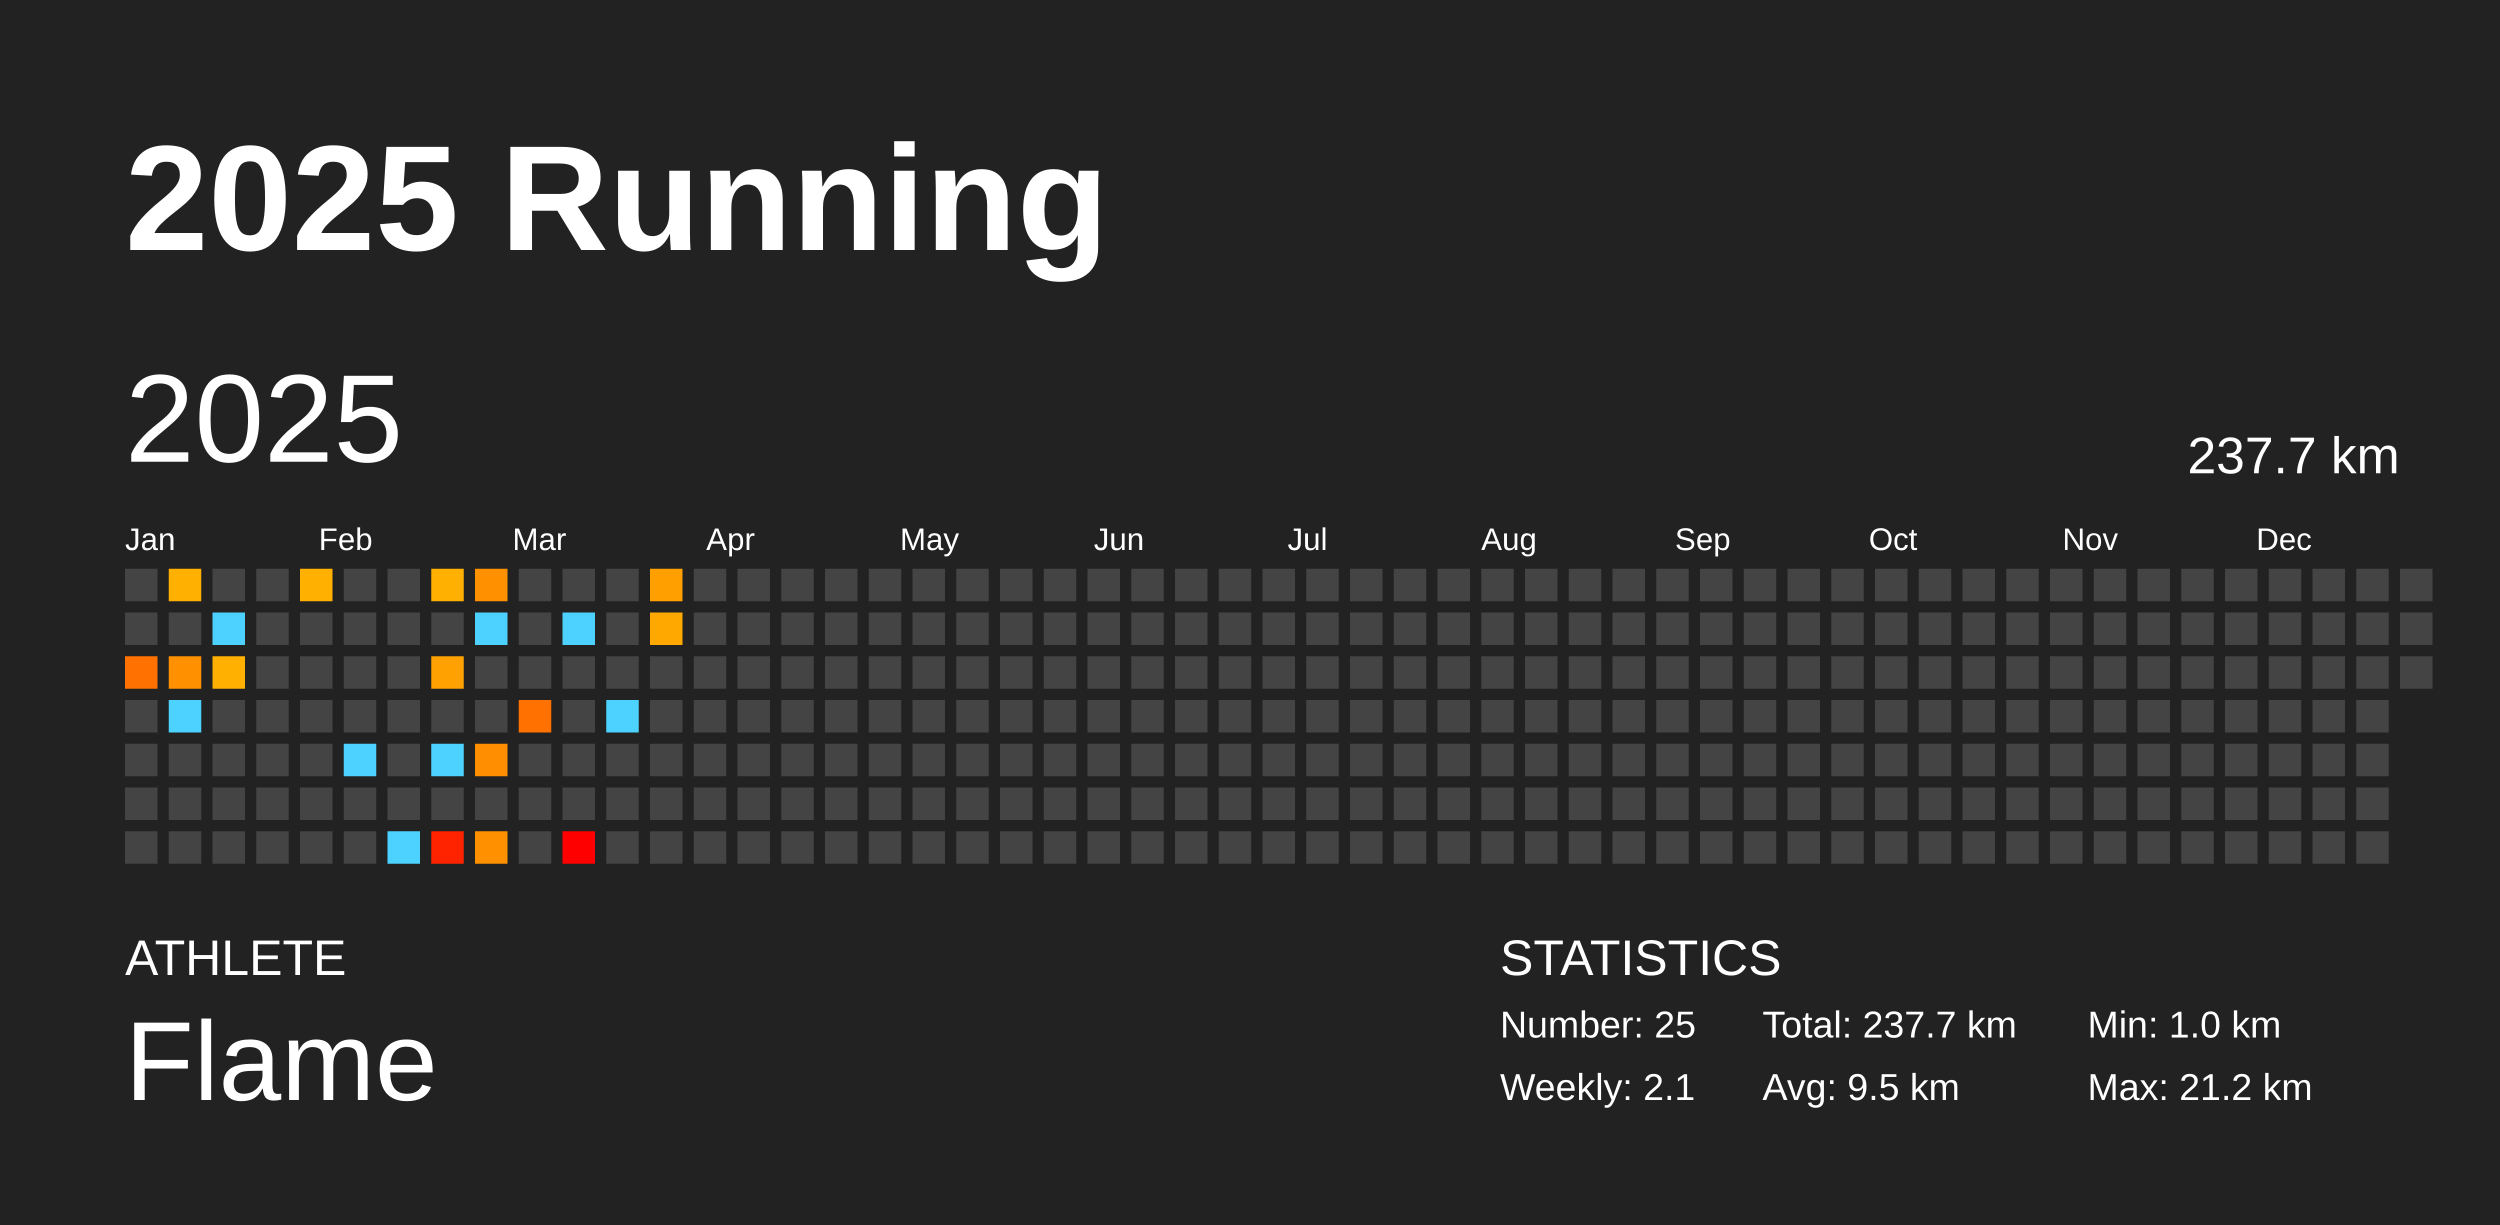
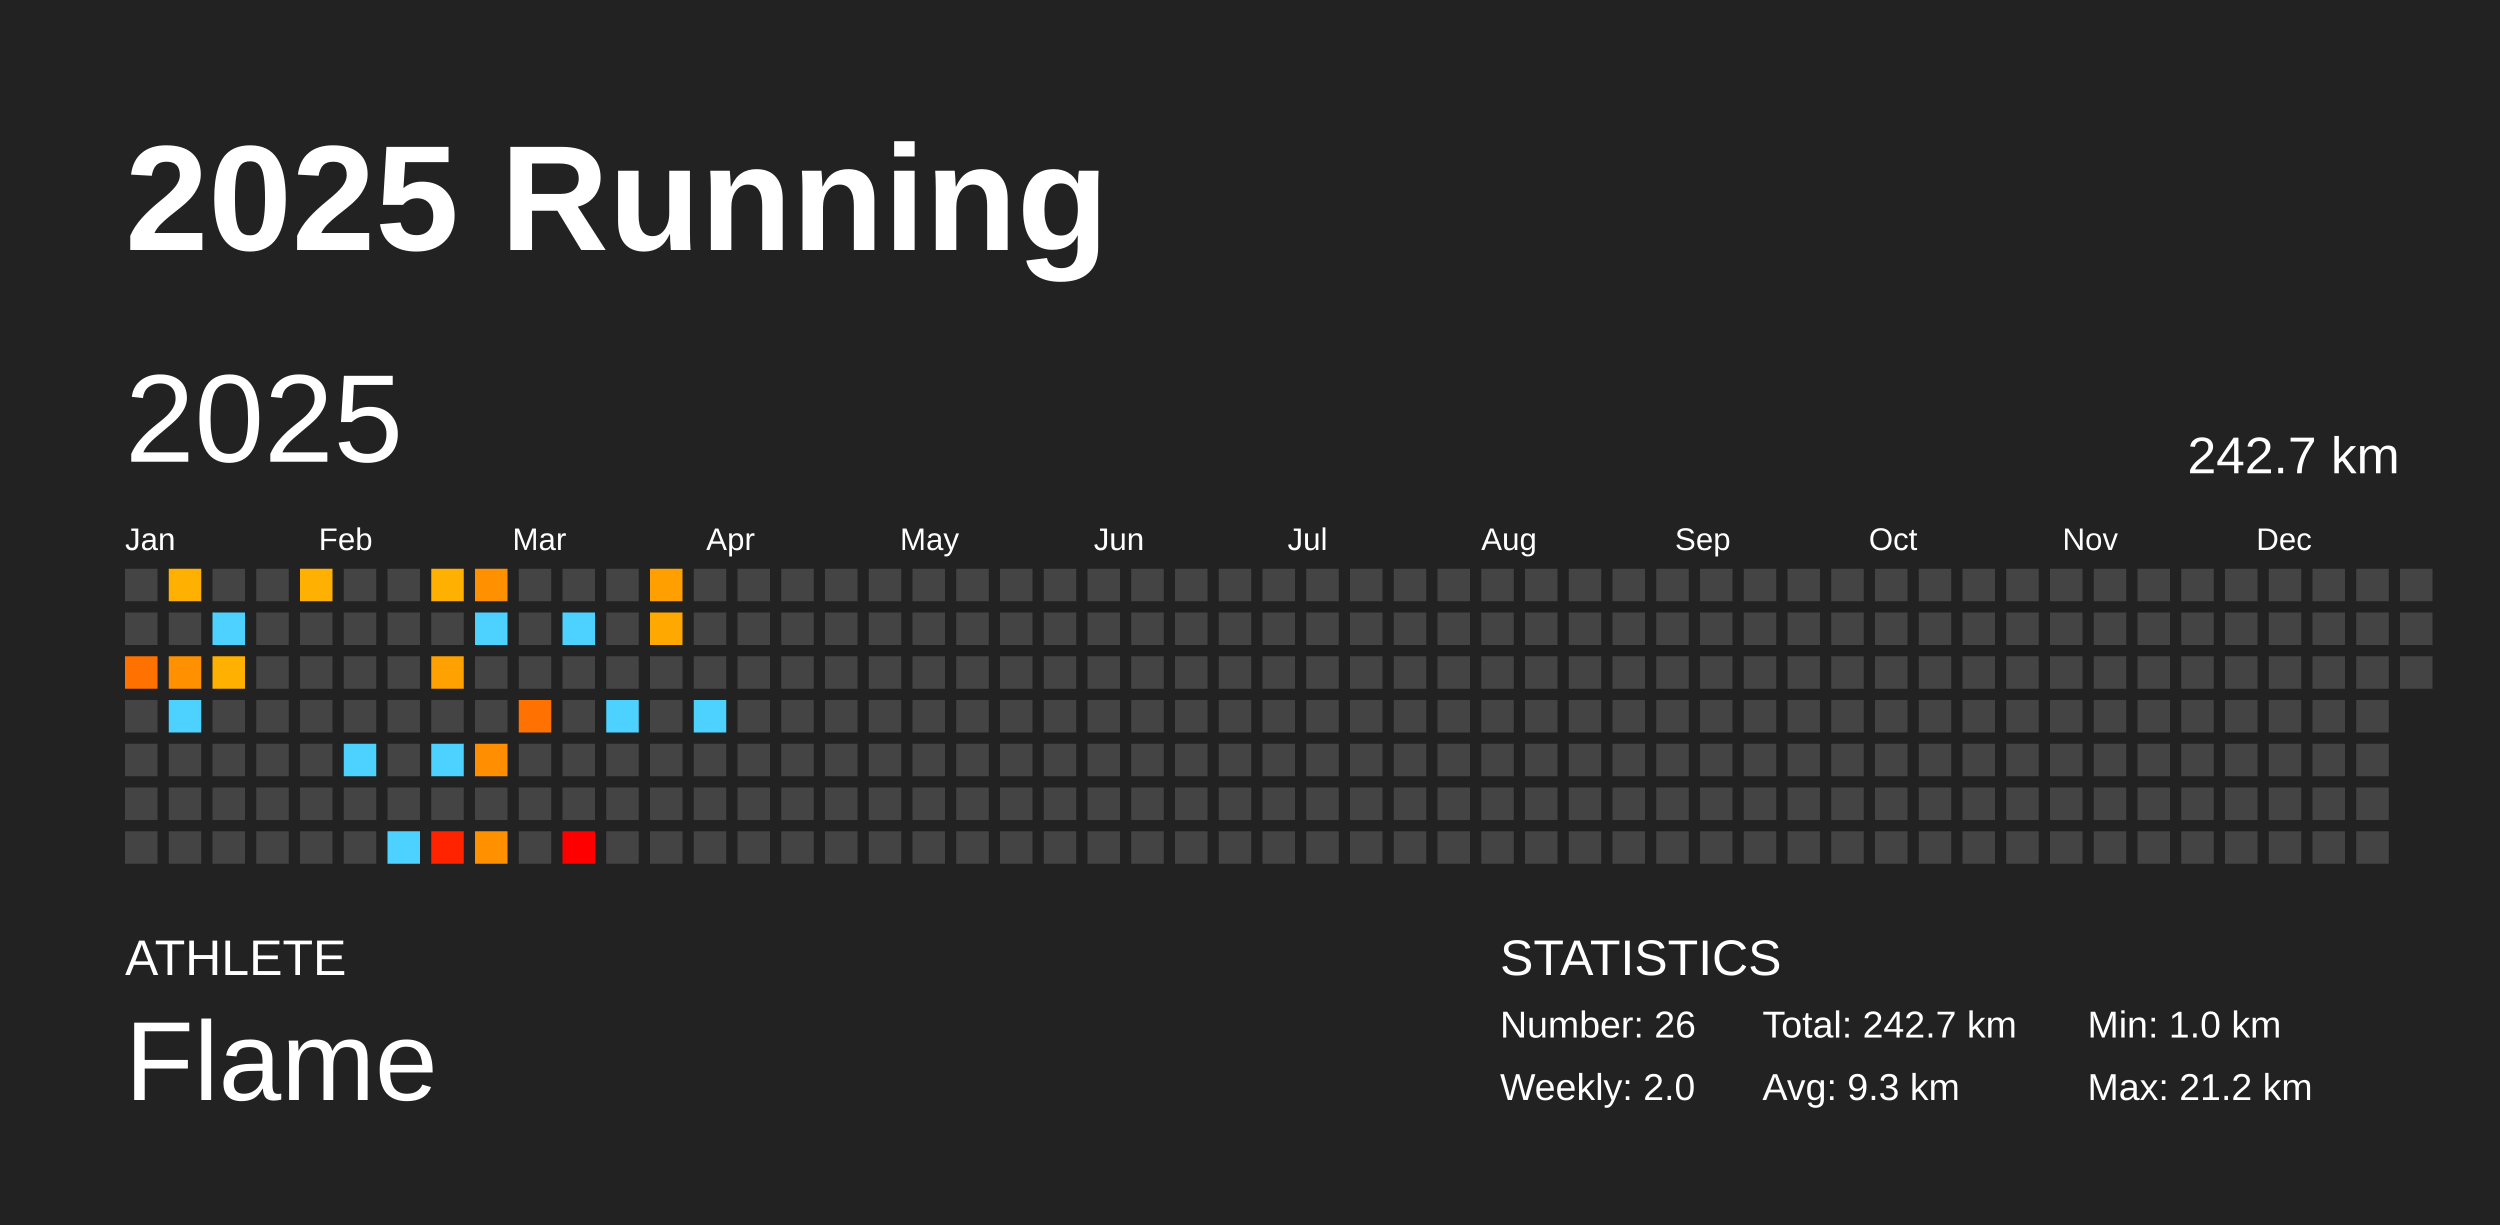
<svg xmlns="http://www.w3.org/2000/svg" baseProfile="full" height="98mm" version="1.1" viewBox="0,0,200,98" width="200mm">
  <defs />
  <rect fill="#222222" height="98" width="200" x="0" y="0" />
  <text fill="#FFFFFF" style="font-size:12px; font-family:Arial; font-weight:bold;" x="10" y="20">2025 Running</text>
  <text fill="#FFFFFF" style="font-size:4px; font-family:Arial" x="10" y="78">ATHLETE</text>
  <text fill="#FFFFFF" style="font-size:9px; font-family:Arial" x="10" y="88">Flame</text>
  <text fill="#FFFFFF" style="font-size:4px; font-family:Arial" x="120" y="78">STATISTICS</text>
-   <text fill="#FFFFFF" style="font-size:3px; font-family:Arial" x="120" y="83">Number: 25</text>
-   <text fill="#FFFFFF" style="font-size:3px; font-family:Arial" x="120" y="88">Weekly: 2.1</text>
-   <text fill="#FFFFFF" style="font-size:3px; font-family:Arial" x="141" y="83">Total: 237.7 km</text>
-   <text fill="#FFFFFF" style="font-size:3px; font-family:Arial" x="141" y="88">Avg: 9.5 km</text>
+   <text fill="#FFFFFF" style="font-size:3px; font-family:Arial" x="120" y="83">Number: 26</text>
+   <text fill="#FFFFFF" style="font-size:3px; font-family:Arial" x="120" y="88">Weekly: 2.0</text>
+   <text fill="#FFFFFF" style="font-size:3px; font-family:Arial" x="141" y="83">Total: 242.7 km</text>
+   <text fill="#FFFFFF" style="font-size:3px; font-family:Arial" x="141" y="88">Avg: 9.3 km</text>
  <text fill="#FFFFFF" style="font-size:3px; font-family:Arial" x="167" y="83">Min: 1.0 km</text>
  <text fill="#FFFFFF" style="font-size:3px; font-family:Arial" x="167" y="88">Max: 21.2 km</text>
  <text dominant-baseline="hanging" fill="#FFFFFF" style="font-size:10.0px; font-family:Arial;" x="10" y="30">2025</text>
-   <text dominant-baseline="hanging" fill="#FFFFFF" style="font-size:4.125px; font-family:Arial;" x="175" y="35">237.7 km</text>
+   <text dominant-baseline="hanging" fill="#FFFFFF" style="font-size:4.125px; font-family:Arial;" x="175" y="35">242.7 km</text>
  <text fill="#FFFFFF" style="font-size:2.5px; font-family:Arial" x="10.0" y="44">Jan</text>
  <text fill="#FFFFFF" style="font-size:2.5px; font-family:Arial" x="25.5" y="44">Feb</text>
  <text fill="#FFFFFF" style="font-size:2.5px; font-family:Arial" x="41.0" y="44">Mar</text>
  <text fill="#FFFFFF" style="font-size:2.5px; font-family:Arial" x="56.5" y="44">Apr</text>
  <text fill="#FFFFFF" style="font-size:2.5px; font-family:Arial" x="72.0" y="44">May</text>
  <text fill="#FFFFFF" style="font-size:2.5px; font-family:Arial" x="87.5" y="44">Jun</text>
  <text fill="#FFFFFF" style="font-size:2.5px; font-family:Arial" x="103.0" y="44">Jul</text>
  <text fill="#FFFFFF" style="font-size:2.5px; font-family:Arial" x="118.5" y="44">Aug</text>
  <text fill="#FFFFFF" style="font-size:2.5px; font-family:Arial" x="134.0" y="44">Sep</text>
  <text fill="#FFFFFF" style="font-size:2.5px; font-family:Arial" x="149.5" y="44">Oct</text>
  <text fill="#FFFFFF" style="font-size:2.5px; font-family:Arial" x="165.0" y="44">Nov</text>
  <text fill="#FFFFFF" style="font-size:2.5px; font-family:Arial" x="180.5" y="44">Dec</text>
  <rect fill="#444444" height="2.6" width="2.6" x="10.0" y="45.5" />
  <rect fill="#444444" height="2.6" width="2.6" x="10.0" y="49.0" />
  <rect fill="#ff7100" height="2.6" width="2.6" x="10.0" y="52.5" />
  <rect fill="#444444" height="2.6" width="2.6" x="10.0" y="56.0" />
  <rect fill="#444444" height="2.6" width="2.6" x="10.0" y="59.5" />
  <rect fill="#444444" height="2.6" width="2.6" x="10.0" y="63.0" />
  <rect fill="#444444" height="2.6" width="2.6" x="10.0" y="66.5" />
  <rect fill="#ffb000" height="2.6" width="2.6" x="13.5" y="45.5" />
  <rect fill="#444444" height="2.6" width="2.6" x="13.5" y="49.0" />
  <rect fill="#ff9100" height="2.6" width="2.6" x="13.5" y="52.5" />
  <rect fill="#4dd2ff" height="2.6" width="2.6" x="13.5" y="56.0" />
  <rect fill="#444444" height="2.6" width="2.6" x="13.5" y="59.5" />
  <rect fill="#444444" height="2.6" width="2.6" x="13.5" y="63.0" />
  <rect fill="#444444" height="2.6" width="2.6" x="13.5" y="66.5" />
  <rect fill="#444444" height="2.6" width="2.6" x="17.0" y="45.5" />
  <rect fill="#4dd2ff" height="2.6" width="2.6" x="17.0" y="49.0" />
  <rect fill="#ffb000" height="2.6" width="2.6" x="17.0" y="52.5" />
  <rect fill="#444444" height="2.6" width="2.6" x="17.0" y="56.0" />
  <rect fill="#444444" height="2.6" width="2.6" x="17.0" y="59.5" />
  <rect fill="#444444" height="2.6" width="2.6" x="17.0" y="63.0" />
  <rect fill="#444444" height="2.6" width="2.6" x="17.0" y="66.5" />
  <rect fill="#444444" height="2.6" width="2.6" x="20.5" y="45.5" />
  <rect fill="#444444" height="2.6" width="2.6" x="20.5" y="49.0" />
  <rect fill="#444444" height="2.6" width="2.6" x="20.5" y="52.5" />
  <rect fill="#444444" height="2.6" width="2.6" x="20.5" y="56.0" />
  <rect fill="#444444" height="2.6" width="2.6" x="20.5" y="59.5" />
  <rect fill="#444444" height="2.6" width="2.6" x="20.5" y="63.0" />
  <rect fill="#444444" height="2.6" width="2.6" x="20.5" y="66.5" />
  <rect fill="#ffb000" height="2.6" width="2.6" x="24.0" y="45.5" />
  <rect fill="#444444" height="2.6" width="2.6" x="24.0" y="49.0" />
  <rect fill="#444444" height="2.6" width="2.6" x="24.0" y="52.5" />
  <rect fill="#444444" height="2.6" width="2.6" x="24.0" y="56.0" />
  <rect fill="#444444" height="2.6" width="2.6" x="24.0" y="59.5" />
  <rect fill="#444444" height="2.6" width="2.6" x="24.0" y="63.0" />
  <rect fill="#444444" height="2.6" width="2.6" x="24.0" y="66.5" />
  <rect fill="#444444" height="2.6" width="2.6" x="27.5" y="45.5" />
  <rect fill="#444444" height="2.6" width="2.6" x="27.5" y="49.0" />
  <rect fill="#444444" height="2.6" width="2.6" x="27.5" y="52.5" />
  <rect fill="#444444" height="2.6" width="2.6" x="27.5" y="56.0" />
  <rect fill="#4dd2ff" height="2.6" width="2.6" x="27.5" y="59.5" />
  <rect fill="#444444" height="2.6" width="2.6" x="27.5" y="63.0" />
  <rect fill="#444444" height="2.6" width="2.6" x="27.5" y="66.5" />
  <rect fill="#444444" height="2.6" width="2.6" x="31.0" y="45.5" />
  <rect fill="#444444" height="2.6" width="2.6" x="31.0" y="49.0" />
  <rect fill="#444444" height="2.6" width="2.6" x="31.0" y="52.5" />
  <rect fill="#444444" height="2.6" width="2.6" x="31.0" y="56.0" />
  <rect fill="#444444" height="2.6" width="2.6" x="31.0" y="59.5" />
  <rect fill="#444444" height="2.6" width="2.6" x="31.0" y="63.0" />
  <rect fill="#4dd2ff" height="2.6" width="2.6" x="31.0" y="66.5" />
  <rect fill="#ffb000" height="2.6" width="2.6" x="34.5" y="45.5" />
  <rect fill="#444444" height="2.6" width="2.6" x="34.5" y="49.0" />
  <rect fill="#ffa100" height="2.6" width="2.6" x="34.5" y="52.5" />
  <rect fill="#444444" height="2.6" width="2.6" x="34.5" y="56.0" />
  <rect fill="#4dd2ff" height="2.6" width="2.6" x="34.5" y="59.5" />
  <rect fill="#444444" height="2.6" width="2.6" x="34.5" y="63.0" />
  <rect fill="#ff2300" height="2.6" width="2.6" x="34.5" y="66.5" />
  <rect fill="#ff9100" height="2.6" width="2.6" x="38.0" y="45.5" />
  <rect fill="#4dd2ff" height="2.6" width="2.6" x="38.0" y="49.0" />
  <rect fill="#444444" height="2.6" width="2.6" x="38.0" y="52.5" />
  <rect fill="#444444" height="2.6" width="2.6" x="38.0" y="56.0" />
  <rect fill="#ff8e00" height="2.6" width="2.6" x="38.0" y="59.5" />
  <rect fill="#444444" height="2.6" width="2.6" x="38.0" y="63.0" />
  <rect fill="#ff9100" height="2.6" width="2.6" x="38.0" y="66.5" />
  <rect fill="#444444" height="2.6" width="2.6" x="41.5" y="45.5" />
  <rect fill="#444444" height="2.6" width="2.6" x="41.5" y="49.0" />
  <rect fill="#444444" height="2.6" width="2.6" x="41.5" y="52.5" />
  <rect fill="#ff7100" height="2.6" width="2.6" x="41.5" y="56.0" />
  <rect fill="#444444" height="2.6" width="2.6" x="41.5" y="59.5" />
  <rect fill="#444444" height="2.6" width="2.6" x="41.5" y="63.0" />
  <rect fill="#444444" height="2.6" width="2.6" x="41.5" y="66.5" />
  <rect fill="#444444" height="2.6" width="2.6" x="45.0" y="45.5" />
  <rect fill="#4dd2ff" height="2.6" width="2.6" x="45.0" y="49.0" />
  <rect fill="#444444" height="2.6" width="2.6" x="45.0" y="52.5" />
  <rect fill="#444444" height="2.6" width="2.6" x="45.0" y="56.0" />
  <rect fill="#444444" height="2.6" width="2.6" x="45.0" y="59.5" />
  <rect fill="#444444" height="2.6" width="2.6" x="45.0" y="63.0" />
  <rect fill="red" height="2.6" width="2.6" x="45.0" y="66.5" />
  <rect fill="#444444" height="2.6" width="2.6" x="48.5" y="45.5" />
  <rect fill="#444444" height="2.6" width="2.6" x="48.5" y="49.0" />
  <rect fill="#444444" height="2.6" width="2.6" x="48.5" y="52.5" />
  <rect fill="#4dd2ff" height="2.6" width="2.6" x="48.5" y="56.0" />
  <rect fill="#444444" height="2.6" width="2.6" x="48.5" y="59.5" />
  <rect fill="#444444" height="2.6" width="2.6" x="48.5" y="63.0" />
  <rect fill="#444444" height="2.6" width="2.6" x="48.5" y="66.5" />
  <rect fill="#ffa000" height="2.6" width="2.6" x="52.0" y="45.5" />
  <rect fill="#ffa900" height="2.6" width="2.6" x="52.0" y="49.0" />
  <rect fill="#444444" height="2.6" width="2.6" x="52.0" y="52.5" />
  <rect fill="#444444" height="2.6" width="2.6" x="52.0" y="56.0" />
  <rect fill="#444444" height="2.6" width="2.6" x="52.0" y="59.5" />
  <rect fill="#444444" height="2.6" width="2.6" x="52.0" y="63.0" />
  <rect fill="#444444" height="2.6" width="2.6" x="52.0" y="66.5" />
  <rect fill="#444444" height="2.6" width="2.6" x="55.5" y="45.5" />
  <rect fill="#444444" height="2.6" width="2.6" x="55.5" y="49.0" />
  <rect fill="#444444" height="2.6" width="2.6" x="55.5" y="52.5" />
-   <rect fill="#444444" height="2.6" width="2.6" x="55.5" y="56.0" />
+   <rect fill="#4dd2ff" height="2.6" width="2.6" x="55.5" y="56.0" />
  <rect fill="#444444" height="2.6" width="2.6" x="55.5" y="59.5" />
  <rect fill="#444444" height="2.6" width="2.6" x="55.5" y="63.0" />
  <rect fill="#444444" height="2.6" width="2.6" x="55.5" y="66.5" />
  <rect fill="#444444" height="2.6" width="2.6" x="59.0" y="45.5" />
  <rect fill="#444444" height="2.6" width="2.6" x="59.0" y="49.0" />
  <rect fill="#444444" height="2.6" width="2.6" x="59.0" y="52.5" />
  <rect fill="#444444" height="2.6" width="2.6" x="59.0" y="56.0" />
  <rect fill="#444444" height="2.6" width="2.6" x="59.0" y="59.5" />
  <rect fill="#444444" height="2.6" width="2.6" x="59.0" y="63.0" />
  <rect fill="#444444" height="2.6" width="2.6" x="59.0" y="66.5" />
  <rect fill="#444444" height="2.6" width="2.6" x="62.5" y="45.5" />
  <rect fill="#444444" height="2.6" width="2.6" x="62.5" y="49.0" />
  <rect fill="#444444" height="2.6" width="2.6" x="62.5" y="52.5" />
  <rect fill="#444444" height="2.6" width="2.6" x="62.5" y="56.0" />
  <rect fill="#444444" height="2.6" width="2.6" x="62.5" y="59.5" />
  <rect fill="#444444" height="2.6" width="2.6" x="62.5" y="63.0" />
  <rect fill="#444444" height="2.6" width="2.6" x="62.5" y="66.5" />
  <rect fill="#444444" height="2.6" width="2.6" x="66.0" y="45.5" />
  <rect fill="#444444" height="2.6" width="2.6" x="66.0" y="49.0" />
  <rect fill="#444444" height="2.6" width="2.6" x="66.0" y="52.5" />
  <rect fill="#444444" height="2.6" width="2.6" x="66.0" y="56.0" />
  <rect fill="#444444" height="2.6" width="2.6" x="66.0" y="59.5" />
  <rect fill="#444444" height="2.6" width="2.6" x="66.0" y="63.0" />
  <rect fill="#444444" height="2.6" width="2.6" x="66.0" y="66.5" />
  <rect fill="#444444" height="2.6" width="2.6" x="69.5" y="45.5" />
  <rect fill="#444444" height="2.6" width="2.6" x="69.5" y="49.0" />
  <rect fill="#444444" height="2.6" width="2.6" x="69.5" y="52.5" />
  <rect fill="#444444" height="2.6" width="2.6" x="69.5" y="56.0" />
  <rect fill="#444444" height="2.6" width="2.6" x="69.5" y="59.5" />
  <rect fill="#444444" height="2.6" width="2.6" x="69.5" y="63.0" />
  <rect fill="#444444" height="2.6" width="2.6" x="69.5" y="66.5" />
  <rect fill="#444444" height="2.6" width="2.6" x="73.0" y="45.5" />
  <rect fill="#444444" height="2.6" width="2.6" x="73.0" y="49.0" />
  <rect fill="#444444" height="2.6" width="2.6" x="73.0" y="52.5" />
  <rect fill="#444444" height="2.6" width="2.6" x="73.0" y="56.0" />
  <rect fill="#444444" height="2.6" width="2.6" x="73.0" y="59.5" />
  <rect fill="#444444" height="2.6" width="2.6" x="73.0" y="63.0" />
  <rect fill="#444444" height="2.6" width="2.6" x="73.0" y="66.5" />
  <rect fill="#444444" height="2.6" width="2.6" x="76.5" y="45.5" />
  <rect fill="#444444" height="2.6" width="2.6" x="76.5" y="49.0" />
  <rect fill="#444444" height="2.6" width="2.6" x="76.5" y="52.5" />
  <rect fill="#444444" height="2.6" width="2.6" x="76.5" y="56.0" />
  <rect fill="#444444" height="2.6" width="2.6" x="76.5" y="59.5" />
  <rect fill="#444444" height="2.6" width="2.6" x="76.5" y="63.0" />
  <rect fill="#444444" height="2.6" width="2.6" x="76.5" y="66.5" />
  <rect fill="#444444" height="2.6" width="2.6" x="80.0" y="45.5" />
  <rect fill="#444444" height="2.6" width="2.6" x="80.0" y="49.0" />
  <rect fill="#444444" height="2.6" width="2.6" x="80.0" y="52.5" />
  <rect fill="#444444" height="2.6" width="2.6" x="80.0" y="56.0" />
  <rect fill="#444444" height="2.6" width="2.6" x="80.0" y="59.5" />
  <rect fill="#444444" height="2.6" width="2.6" x="80.0" y="63.0" />
  <rect fill="#444444" height="2.6" width="2.6" x="80.0" y="66.5" />
  <rect fill="#444444" height="2.6" width="2.6" x="83.5" y="45.5" />
  <rect fill="#444444" height="2.6" width="2.6" x="83.5" y="49.0" />
  <rect fill="#444444" height="2.6" width="2.6" x="83.5" y="52.5" />
  <rect fill="#444444" height="2.6" width="2.6" x="83.5" y="56.0" />
  <rect fill="#444444" height="2.6" width="2.6" x="83.5" y="59.5" />
  <rect fill="#444444" height="2.6" width="2.6" x="83.5" y="63.0" />
  <rect fill="#444444" height="2.6" width="2.6" x="83.5" y="66.5" />
  <rect fill="#444444" height="2.6" width="2.6" x="87.0" y="45.5" />
  <rect fill="#444444" height="2.6" width="2.6" x="87.0" y="49.0" />
  <rect fill="#444444" height="2.6" width="2.6" x="87.0" y="52.5" />
  <rect fill="#444444" height="2.6" width="2.6" x="87.0" y="56.0" />
  <rect fill="#444444" height="2.6" width="2.6" x="87.0" y="59.5" />
  <rect fill="#444444" height="2.6" width="2.6" x="87.0" y="63.0" />
  <rect fill="#444444" height="2.6" width="2.6" x="87.0" y="66.5" />
  <rect fill="#444444" height="2.6" width="2.6" x="90.5" y="45.5" />
  <rect fill="#444444" height="2.6" width="2.6" x="90.5" y="49.0" />
  <rect fill="#444444" height="2.6" width="2.6" x="90.5" y="52.5" />
  <rect fill="#444444" height="2.6" width="2.6" x="90.5" y="56.0" />
  <rect fill="#444444" height="2.6" width="2.6" x="90.5" y="59.5" />
  <rect fill="#444444" height="2.6" width="2.6" x="90.5" y="63.0" />
  <rect fill="#444444" height="2.6" width="2.6" x="90.5" y="66.5" />
  <rect fill="#444444" height="2.6" width="2.6" x="94.0" y="45.5" />
  <rect fill="#444444" height="2.6" width="2.6" x="94.0" y="49.0" />
  <rect fill="#444444" height="2.6" width="2.6" x="94.0" y="52.5" />
  <rect fill="#444444" height="2.6" width="2.6" x="94.0" y="56.0" />
  <rect fill="#444444" height="2.6" width="2.6" x="94.0" y="59.5" />
  <rect fill="#444444" height="2.6" width="2.6" x="94.0" y="63.0" />
  <rect fill="#444444" height="2.6" width="2.6" x="94.0" y="66.5" />
  <rect fill="#444444" height="2.6" width="2.6" x="97.5" y="45.5" />
  <rect fill="#444444" height="2.6" width="2.6" x="97.5" y="49.0" />
  <rect fill="#444444" height="2.6" width="2.6" x="97.5" y="52.5" />
  <rect fill="#444444" height="2.6" width="2.6" x="97.5" y="56.0" />
  <rect fill="#444444" height="2.6" width="2.6" x="97.5" y="59.5" />
  <rect fill="#444444" height="2.6" width="2.6" x="97.5" y="63.0" />
  <rect fill="#444444" height="2.6" width="2.6" x="97.5" y="66.5" />
  <rect fill="#444444" height="2.6" width="2.6" x="101.0" y="45.5" />
  <rect fill="#444444" height="2.6" width="2.6" x="101.0" y="49.0" />
  <rect fill="#444444" height="2.6" width="2.6" x="101.0" y="52.5" />
  <rect fill="#444444" height="2.6" width="2.6" x="101.0" y="56.0" />
  <rect fill="#444444" height="2.6" width="2.6" x="101.0" y="59.5" />
  <rect fill="#444444" height="2.6" width="2.6" x="101.0" y="63.0" />
  <rect fill="#444444" height="2.6" width="2.6" x="101.0" y="66.5" />
  <rect fill="#444444" height="2.6" width="2.6" x="104.5" y="45.5" />
  <rect fill="#444444" height="2.6" width="2.6" x="104.5" y="49.0" />
  <rect fill="#444444" height="2.6" width="2.6" x="104.5" y="52.5" />
  <rect fill="#444444" height="2.6" width="2.6" x="104.5" y="56.0" />
  <rect fill="#444444" height="2.6" width="2.6" x="104.5" y="59.5" />
  <rect fill="#444444" height="2.6" width="2.6" x="104.5" y="63.0" />
  <rect fill="#444444" height="2.6" width="2.6" x="104.5" y="66.5" />
  <rect fill="#444444" height="2.6" width="2.6" x="108.0" y="45.5" />
  <rect fill="#444444" height="2.6" width="2.6" x="108.0" y="49.0" />
  <rect fill="#444444" height="2.6" width="2.6" x="108.0" y="52.5" />
  <rect fill="#444444" height="2.6" width="2.6" x="108.0" y="56.0" />
  <rect fill="#444444" height="2.6" width="2.6" x="108.0" y="59.5" />
  <rect fill="#444444" height="2.6" width="2.6" x="108.0" y="63.0" />
  <rect fill="#444444" height="2.6" width="2.6" x="108.0" y="66.5" />
  <rect fill="#444444" height="2.6" width="2.6" x="111.5" y="45.5" />
  <rect fill="#444444" height="2.6" width="2.6" x="111.5" y="49.0" />
  <rect fill="#444444" height="2.6" width="2.6" x="111.5" y="52.5" />
  <rect fill="#444444" height="2.6" width="2.6" x="111.5" y="56.0" />
  <rect fill="#444444" height="2.6" width="2.6" x="111.5" y="59.5" />
  <rect fill="#444444" height="2.6" width="2.6" x="111.5" y="63.0" />
  <rect fill="#444444" height="2.6" width="2.6" x="111.5" y="66.5" />
  <rect fill="#444444" height="2.6" width="2.6" x="115.0" y="45.5" />
  <rect fill="#444444" height="2.6" width="2.6" x="115.0" y="49.0" />
  <rect fill="#444444" height="2.6" width="2.6" x="115.0" y="52.5" />
  <rect fill="#444444" height="2.6" width="2.6" x="115.0" y="56.0" />
  <rect fill="#444444" height="2.6" width="2.6" x="115.0" y="59.5" />
  <rect fill="#444444" height="2.6" width="2.6" x="115.0" y="63.0" />
  <rect fill="#444444" height="2.6" width="2.6" x="115.0" y="66.5" />
  <rect fill="#444444" height="2.6" width="2.6" x="118.5" y="45.5" />
  <rect fill="#444444" height="2.6" width="2.6" x="118.5" y="49.0" />
  <rect fill="#444444" height="2.6" width="2.6" x="118.5" y="52.5" />
  <rect fill="#444444" height="2.6" width="2.6" x="118.5" y="56.0" />
  <rect fill="#444444" height="2.6" width="2.6" x="118.5" y="59.5" />
  <rect fill="#444444" height="2.6" width="2.6" x="118.5" y="63.0" />
  <rect fill="#444444" height="2.6" width="2.6" x="118.5" y="66.5" />
  <rect fill="#444444" height="2.6" width="2.6" x="122.0" y="45.5" />
  <rect fill="#444444" height="2.6" width="2.6" x="122.0" y="49.0" />
  <rect fill="#444444" height="2.6" width="2.6" x="122.0" y="52.5" />
  <rect fill="#444444" height="2.6" width="2.6" x="122.0" y="56.0" />
  <rect fill="#444444" height="2.6" width="2.6" x="122.0" y="59.5" />
  <rect fill="#444444" height="2.6" width="2.6" x="122.0" y="63.0" />
  <rect fill="#444444" height="2.6" width="2.6" x="122.0" y="66.5" />
  <rect fill="#444444" height="2.6" width="2.6" x="125.5" y="45.5" />
  <rect fill="#444444" height="2.6" width="2.6" x="125.5" y="49.0" />
  <rect fill="#444444" height="2.6" width="2.6" x="125.5" y="52.5" />
  <rect fill="#444444" height="2.6" width="2.6" x="125.5" y="56.0" />
  <rect fill="#444444" height="2.6" width="2.6" x="125.5" y="59.5" />
  <rect fill="#444444" height="2.6" width="2.6" x="125.5" y="63.0" />
  <rect fill="#444444" height="2.6" width="2.6" x="125.5" y="66.5" />
  <rect fill="#444444" height="2.6" width="2.6" x="129.0" y="45.5" />
  <rect fill="#444444" height="2.6" width="2.6" x="129.0" y="49.0" />
  <rect fill="#444444" height="2.6" width="2.6" x="129.0" y="52.5" />
  <rect fill="#444444" height="2.6" width="2.6" x="129.0" y="56.0" />
  <rect fill="#444444" height="2.6" width="2.6" x="129.0" y="59.5" />
  <rect fill="#444444" height="2.6" width="2.6" x="129.0" y="63.0" />
  <rect fill="#444444" height="2.6" width="2.6" x="129.0" y="66.5" />
  <rect fill="#444444" height="2.6" width="2.6" x="132.5" y="45.5" />
  <rect fill="#444444" height="2.6" width="2.6" x="132.5" y="49.0" />
  <rect fill="#444444" height="2.6" width="2.6" x="132.5" y="52.5" />
  <rect fill="#444444" height="2.6" width="2.6" x="132.5" y="56.0" />
  <rect fill="#444444" height="2.6" width="2.6" x="132.5" y="59.5" />
  <rect fill="#444444" height="2.6" width="2.6" x="132.5" y="63.0" />
  <rect fill="#444444" height="2.6" width="2.6" x="132.5" y="66.5" />
  <rect fill="#444444" height="2.6" width="2.6" x="136.0" y="45.5" />
  <rect fill="#444444" height="2.6" width="2.6" x="136.0" y="49.0" />
  <rect fill="#444444" height="2.6" width="2.6" x="136.0" y="52.5" />
  <rect fill="#444444" height="2.6" width="2.6" x="136.0" y="56.0" />
  <rect fill="#444444" height="2.6" width="2.6" x="136.0" y="59.5" />
  <rect fill="#444444" height="2.6" width="2.6" x="136.0" y="63.0" />
  <rect fill="#444444" height="2.6" width="2.6" x="136.0" y="66.5" />
  <rect fill="#444444" height="2.6" width="2.6" x="139.5" y="45.5" />
  <rect fill="#444444" height="2.6" width="2.6" x="139.5" y="49.0" />
  <rect fill="#444444" height="2.6" width="2.6" x="139.5" y="52.5" />
  <rect fill="#444444" height="2.6" width="2.6" x="139.5" y="56.0" />
  <rect fill="#444444" height="2.6" width="2.6" x="139.5" y="59.5" />
  <rect fill="#444444" height="2.6" width="2.6" x="139.5" y="63.0" />
  <rect fill="#444444" height="2.6" width="2.6" x="139.5" y="66.5" />
  <rect fill="#444444" height="2.6" width="2.6" x="143.0" y="45.5" />
  <rect fill="#444444" height="2.6" width="2.6" x="143.0" y="49.0" />
  <rect fill="#444444" height="2.6" width="2.6" x="143.0" y="52.5" />
  <rect fill="#444444" height="2.6" width="2.6" x="143.0" y="56.0" />
  <rect fill="#444444" height="2.6" width="2.6" x="143.0" y="59.5" />
  <rect fill="#444444" height="2.6" width="2.6" x="143.0" y="63.0" />
  <rect fill="#444444" height="2.6" width="2.6" x="143.0" y="66.5" />
  <rect fill="#444444" height="2.6" width="2.6" x="146.5" y="45.5" />
  <rect fill="#444444" height="2.6" width="2.6" x="146.5" y="49.0" />
  <rect fill="#444444" height="2.6" width="2.6" x="146.5" y="52.5" />
  <rect fill="#444444" height="2.6" width="2.6" x="146.5" y="56.0" />
  <rect fill="#444444" height="2.6" width="2.6" x="146.5" y="59.5" />
  <rect fill="#444444" height="2.6" width="2.6" x="146.5" y="63.0" />
  <rect fill="#444444" height="2.6" width="2.6" x="146.5" y="66.5" />
  <rect fill="#444444" height="2.6" width="2.6" x="150.0" y="45.5" />
  <rect fill="#444444" height="2.6" width="2.6" x="150.0" y="49.0" />
  <rect fill="#444444" height="2.6" width="2.6" x="150.0" y="52.5" />
  <rect fill="#444444" height="2.6" width="2.6" x="150.0" y="56.0" />
  <rect fill="#444444" height="2.6" width="2.6" x="150.0" y="59.5" />
  <rect fill="#444444" height="2.6" width="2.6" x="150.0" y="63.0" />
  <rect fill="#444444" height="2.6" width="2.6" x="150.0" y="66.5" />
  <rect fill="#444444" height="2.6" width="2.6" x="153.5" y="45.5" />
  <rect fill="#444444" height="2.6" width="2.6" x="153.5" y="49.0" />
  <rect fill="#444444" height="2.6" width="2.6" x="153.5" y="52.5" />
  <rect fill="#444444" height="2.6" width="2.6" x="153.5" y="56.0" />
  <rect fill="#444444" height="2.6" width="2.6" x="153.5" y="59.5" />
  <rect fill="#444444" height="2.6" width="2.6" x="153.5" y="63.0" />
  <rect fill="#444444" height="2.6" width="2.6" x="153.5" y="66.5" />
  <rect fill="#444444" height="2.6" width="2.6" x="157.0" y="45.5" />
  <rect fill="#444444" height="2.6" width="2.6" x="157.0" y="49.0" />
  <rect fill="#444444" height="2.6" width="2.6" x="157.0" y="52.5" />
  <rect fill="#444444" height="2.6" width="2.6" x="157.0" y="56.0" />
  <rect fill="#444444" height="2.6" width="2.6" x="157.0" y="59.5" />
  <rect fill="#444444" height="2.6" width="2.6" x="157.0" y="63.0" />
  <rect fill="#444444" height="2.6" width="2.6" x="157.0" y="66.5" />
  <rect fill="#444444" height="2.6" width="2.6" x="160.5" y="45.5" />
  <rect fill="#444444" height="2.6" width="2.6" x="160.5" y="49.0" />
  <rect fill="#444444" height="2.6" width="2.6" x="160.5" y="52.5" />
  <rect fill="#444444" height="2.6" width="2.6" x="160.5" y="56.0" />
  <rect fill="#444444" height="2.6" width="2.6" x="160.5" y="59.5" />
  <rect fill="#444444" height="2.6" width="2.6" x="160.5" y="63.0" />
  <rect fill="#444444" height="2.6" width="2.6" x="160.5" y="66.5" />
  <rect fill="#444444" height="2.6" width="2.6" x="164.0" y="45.5" />
  <rect fill="#444444" height="2.6" width="2.6" x="164.0" y="49.0" />
  <rect fill="#444444" height="2.6" width="2.6" x="164.0" y="52.5" />
  <rect fill="#444444" height="2.6" width="2.6" x="164.0" y="56.0" />
  <rect fill="#444444" height="2.6" width="2.6" x="164.0" y="59.5" />
  <rect fill="#444444" height="2.6" width="2.6" x="164.0" y="63.0" />
  <rect fill="#444444" height="2.6" width="2.6" x="164.0" y="66.5" />
  <rect fill="#444444" height="2.6" width="2.6" x="167.5" y="45.5" />
  <rect fill="#444444" height="2.6" width="2.6" x="167.5" y="49.0" />
  <rect fill="#444444" height="2.6" width="2.6" x="167.5" y="52.5" />
  <rect fill="#444444" height="2.6" width="2.6" x="167.5" y="56.0" />
  <rect fill="#444444" height="2.6" width="2.6" x="167.5" y="59.5" />
  <rect fill="#444444" height="2.6" width="2.6" x="167.5" y="63.0" />
  <rect fill="#444444" height="2.6" width="2.6" x="167.5" y="66.5" />
  <rect fill="#444444" height="2.6" width="2.6" x="171.0" y="45.5" />
  <rect fill="#444444" height="2.6" width="2.6" x="171.0" y="49.0" />
  <rect fill="#444444" height="2.6" width="2.6" x="171.0" y="52.5" />
  <rect fill="#444444" height="2.6" width="2.6" x="171.0" y="56.0" />
  <rect fill="#444444" height="2.6" width="2.6" x="171.0" y="59.5" />
  <rect fill="#444444" height="2.6" width="2.6" x="171.0" y="63.0" />
  <rect fill="#444444" height="2.6" width="2.6" x="171.0" y="66.5" />
  <rect fill="#444444" height="2.6" width="2.6" x="174.5" y="45.5" />
  <rect fill="#444444" height="2.6" width="2.6" x="174.5" y="49.0" />
  <rect fill="#444444" height="2.6" width="2.6" x="174.5" y="52.5" />
  <rect fill="#444444" height="2.6" width="2.6" x="174.5" y="56.0" />
  <rect fill="#444444" height="2.6" width="2.6" x="174.5" y="59.5" />
  <rect fill="#444444" height="2.6" width="2.6" x="174.5" y="63.0" />
  <rect fill="#444444" height="2.6" width="2.6" x="174.5" y="66.5" />
  <rect fill="#444444" height="2.6" width="2.6" x="178.0" y="45.5" />
  <rect fill="#444444" height="2.6" width="2.6" x="178.0" y="49.0" />
  <rect fill="#444444" height="2.6" width="2.6" x="178.0" y="52.5" />
  <rect fill="#444444" height="2.6" width="2.6" x="178.0" y="56.0" />
  <rect fill="#444444" height="2.6" width="2.6" x="178.0" y="59.5" />
  <rect fill="#444444" height="2.6" width="2.6" x="178.0" y="63.0" />
  <rect fill="#444444" height="2.6" width="2.6" x="178.0" y="66.5" />
  <rect fill="#444444" height="2.6" width="2.6" x="181.5" y="45.5" />
  <rect fill="#444444" height="2.6" width="2.6" x="181.5" y="49.0" />
  <rect fill="#444444" height="2.6" width="2.6" x="181.5" y="52.5" />
  <rect fill="#444444" height="2.6" width="2.6" x="181.5" y="56.0" />
  <rect fill="#444444" height="2.6" width="2.6" x="181.5" y="59.5" />
  <rect fill="#444444" height="2.6" width="2.6" x="181.5" y="63.0" />
  <rect fill="#444444" height="2.6" width="2.6" x="181.5" y="66.5" />
  <rect fill="#444444" height="2.6" width="2.6" x="185.0" y="45.5" />
  <rect fill="#444444" height="2.6" width="2.6" x="185.0" y="49.0" />
  <rect fill="#444444" height="2.6" width="2.6" x="185.0" y="52.5" />
  <rect fill="#444444" height="2.6" width="2.6" x="185.0" y="56.0" />
  <rect fill="#444444" height="2.6" width="2.6" x="185.0" y="59.5" />
  <rect fill="#444444" height="2.6" width="2.6" x="185.0" y="63.0" />
  <rect fill="#444444" height="2.6" width="2.6" x="185.0" y="66.5" />
  <rect fill="#444444" height="2.6" width="2.6" x="188.5" y="45.5" />
  <rect fill="#444444" height="2.6" width="2.6" x="188.5" y="49.0" />
  <rect fill="#444444" height="2.6" width="2.6" x="188.5" y="52.5" />
  <rect fill="#444444" height="2.6" width="2.6" x="188.5" y="56.0" />
  <rect fill="#444444" height="2.6" width="2.6" x="188.5" y="59.5" />
  <rect fill="#444444" height="2.6" width="2.6" x="188.5" y="63.0" />
  <rect fill="#444444" height="2.6" width="2.6" x="188.5" y="66.5" />
  <rect fill="#444444" height="2.6" width="2.6" x="192.0" y="45.5" />
  <rect fill="#444444" height="2.6" width="2.6" x="192.0" y="49.0" />
  <rect fill="#444444" height="2.6" width="2.6" x="192.0" y="52.5" />
</svg>
